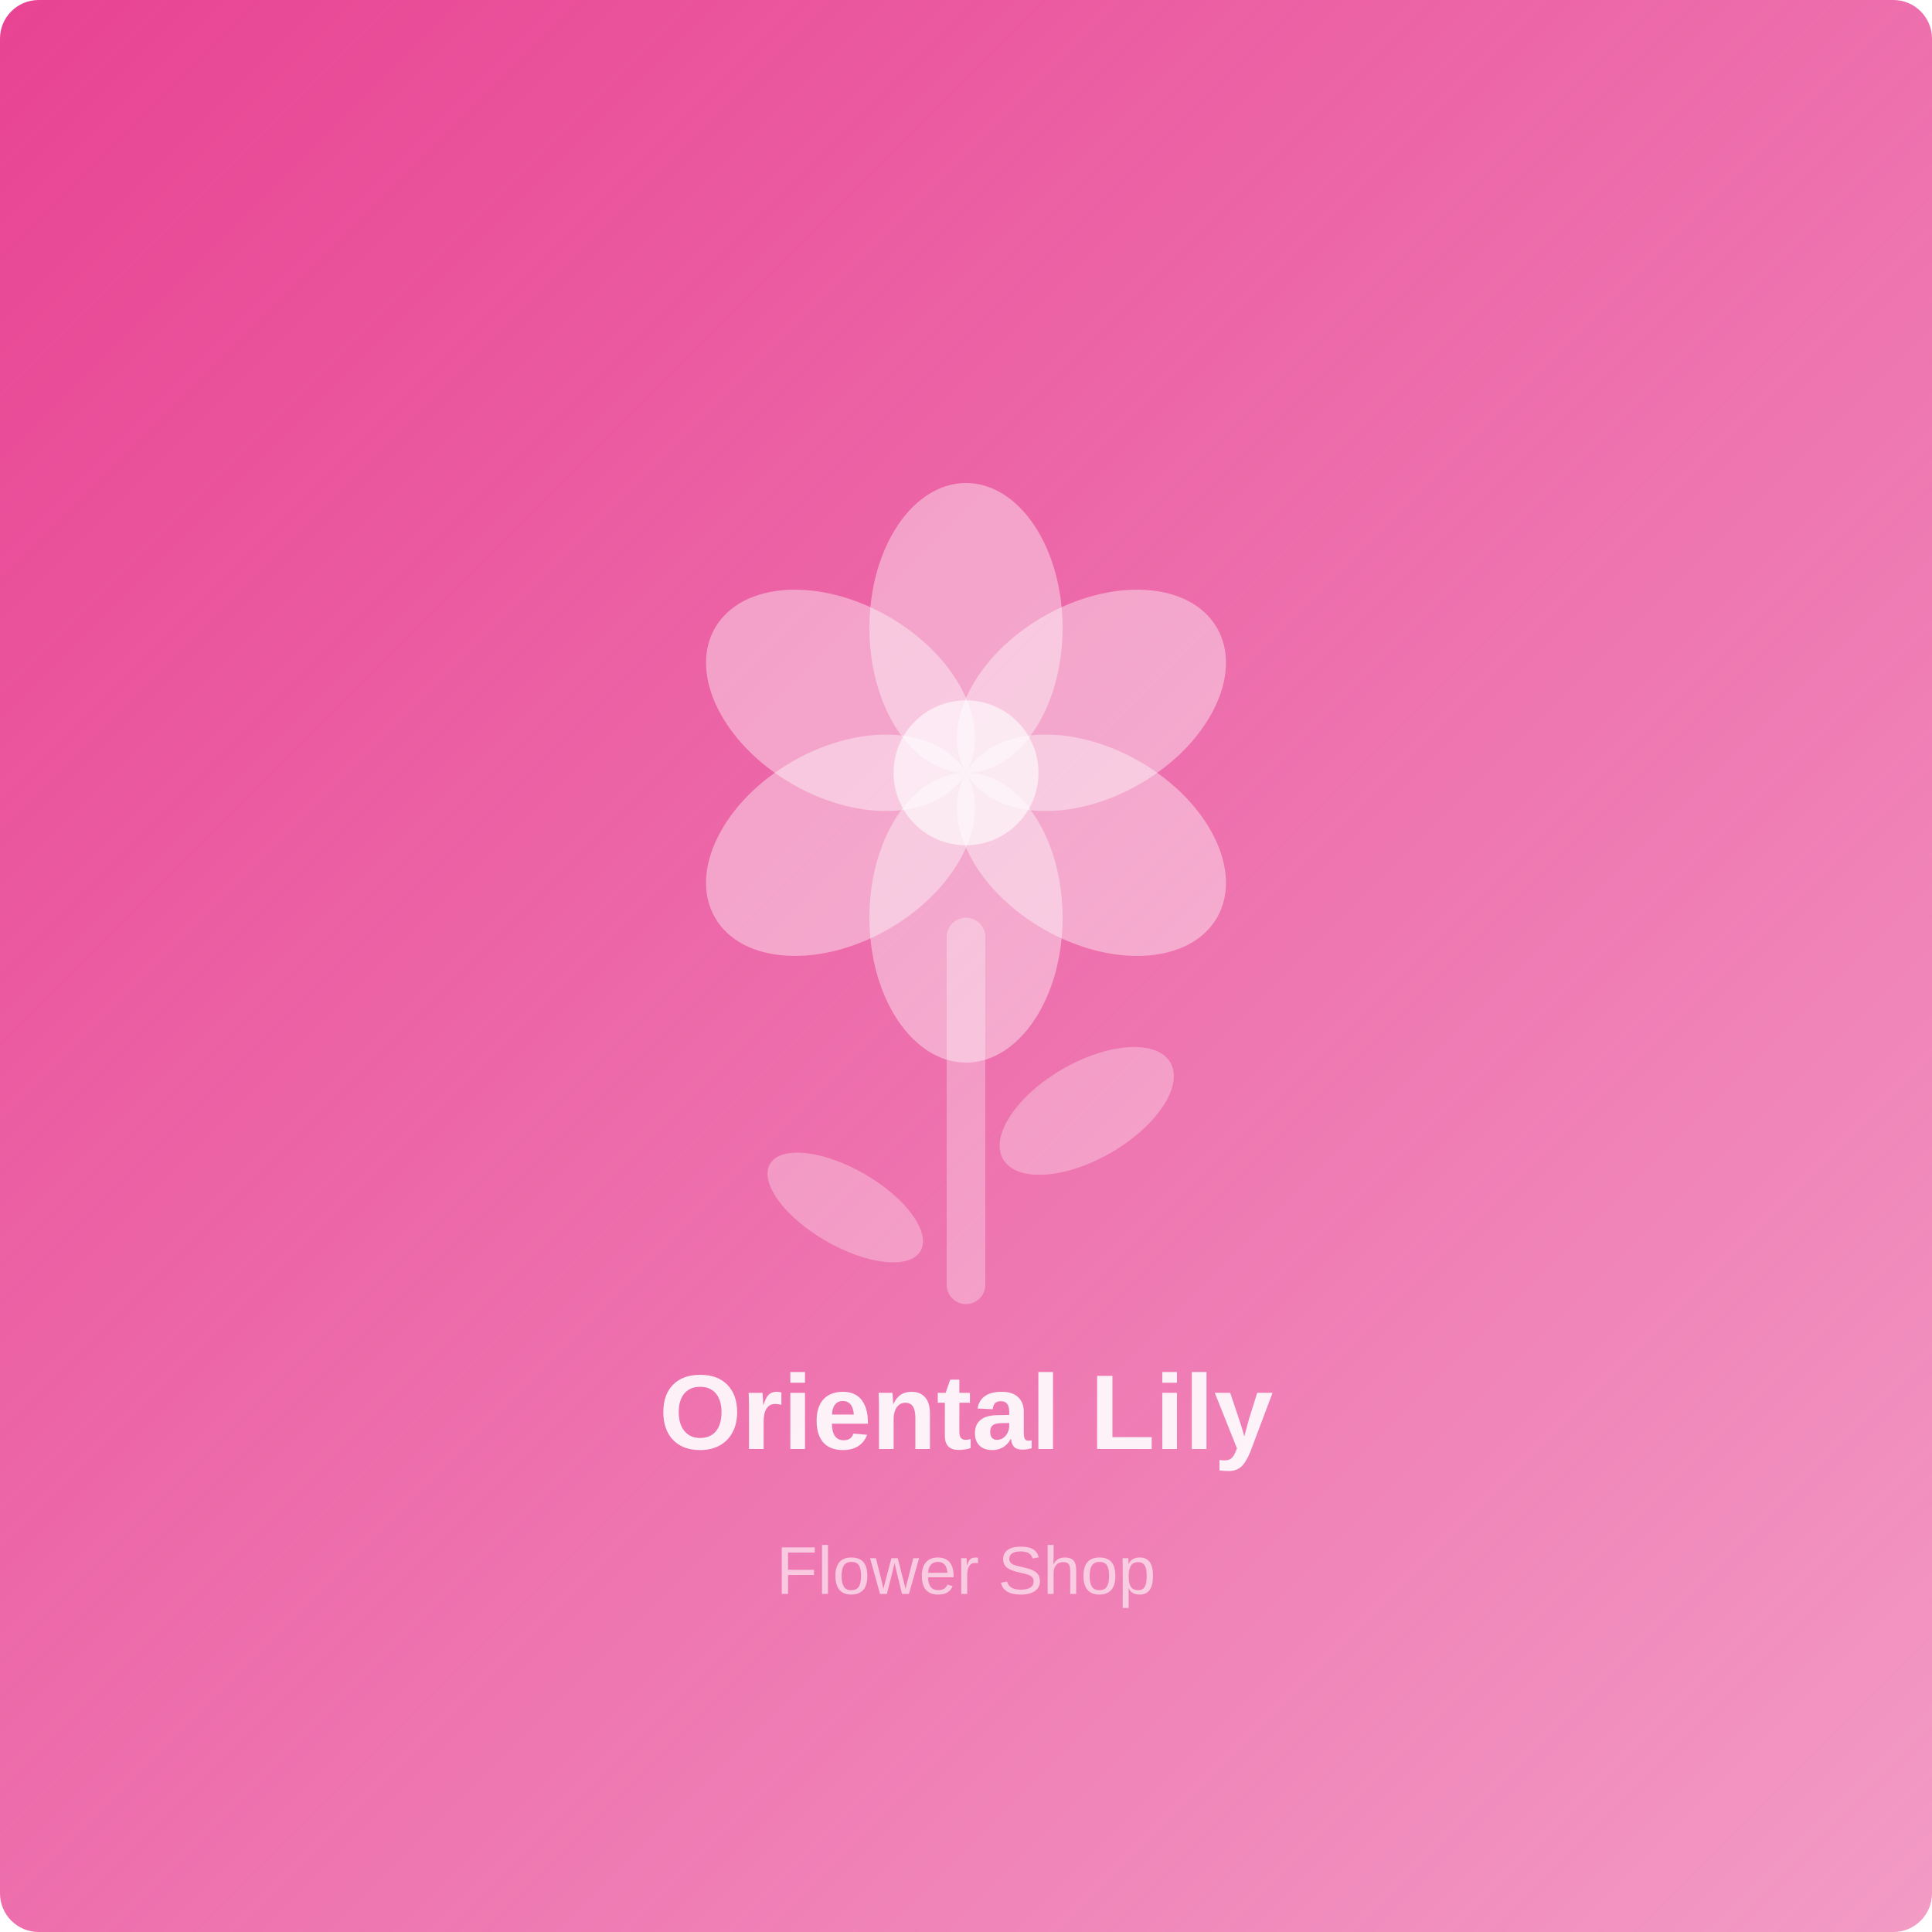
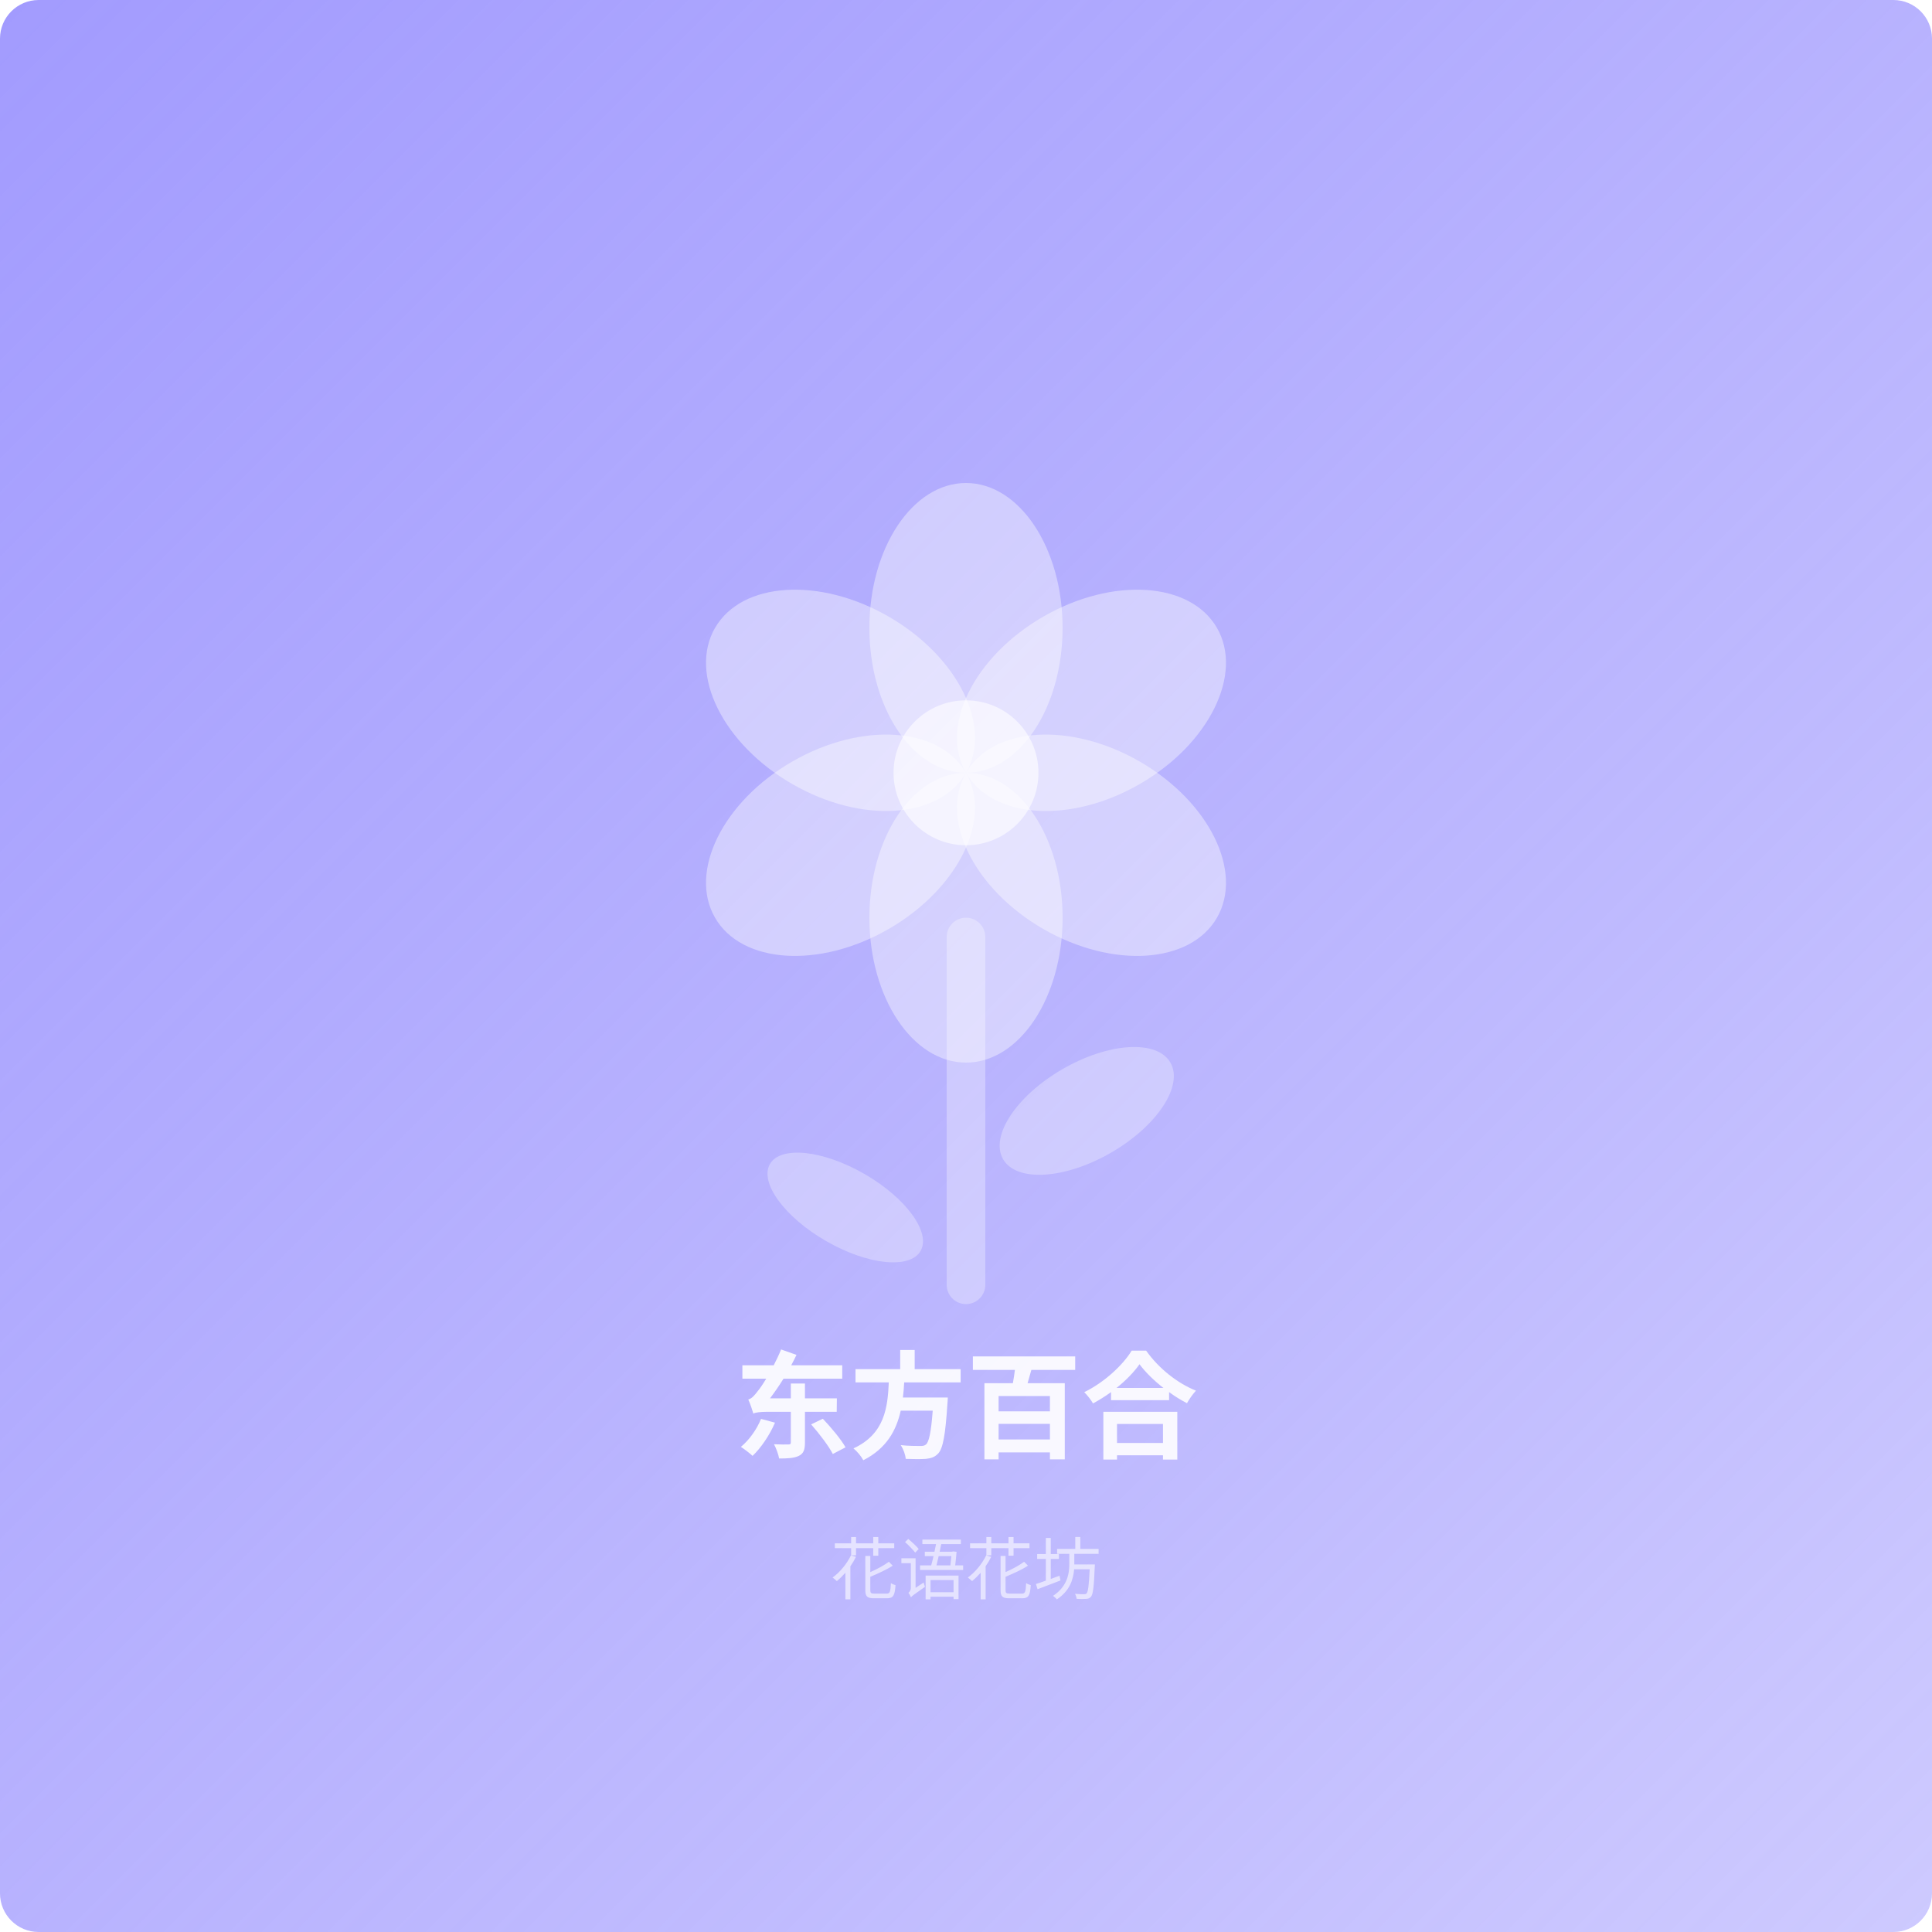
<svg xmlns="http://www.w3.org/2000/svg" width="400" height="400" viewBox="0 0 400 400">
  <defs>
    <linearGradient id="bg" x1="0%" y1="0%" x2="100%" y2="100%">
-       <stop offset="0%" style="stop-color:#e84393;stop-opacity:1" />
-       <stop offset="100%" style="stop-color:#e8439388;stop-opacity:1" />
+       <stop offset="0%" style="stop-color:#a29bfe;stop-opacity:1" />
+       <stop offset="100%" style="stop-color:#a29bfe88;stop-opacity:1" />
    </linearGradient>
  </defs>
  <rect width="400" height="400" fill="url(#bg)" rx="8" />
  <g transform="translate(200, 160)">
    <ellipse cx="0" cy="-30" rx="20" ry="30" fill="rgba(255,255,255,0.4)" />
    <ellipse cx="0" cy="-30" rx="20" ry="30" fill="rgba(255,255,255,0.4)" transform="rotate(60)" />
    <ellipse cx="0" cy="-30" rx="20" ry="30" fill="rgba(255,255,255,0.4)" transform="rotate(120)" />
    <ellipse cx="0" cy="-30" rx="20" ry="30" fill="rgba(255,255,255,0.4)" transform="rotate(180)" />
    <ellipse cx="0" cy="-30" rx="20" ry="30" fill="rgba(255,255,255,0.4)" transform="rotate(240)" />
    <ellipse cx="0" cy="-30" rx="20" ry="30" fill="rgba(255,255,255,0.4)" transform="rotate(300)" />
    <circle cx="0" cy="0" r="15" fill="rgba(255,255,255,0.6)" />
    <rect x="-4" y="30" width="8" height="80" rx="4" fill="rgba(255,255,255,0.3)" />
    <ellipse cx="25" cy="70" rx="20" ry="10" fill="rgba(255,255,255,0.3)" transform="rotate(-30, 25, 70)" />
    <ellipse cx="-25" cy="90" rx="18" ry="8" fill="rgba(255,255,255,0.3)" transform="rotate(30, -25, 90)" />
  </g>
-   <text x="200" y="300" text-anchor="middle" font-family="Arial, sans-serif" font-size="22" font-weight="bold" fill="rgba(255,255,255,0.9)">Oriental Lily</text>
-   <text x="200" y="330" text-anchor="middle" font-family="Arial, sans-serif" font-size="14" fill="rgba(255,255,255,0.6)">Flower Shop</text>
+   <text x="200" y="300" text-anchor="middle" font-family="Arial, sans-serif" font-size="24" font-weight="bold" fill="rgba(255,255,255,0.9)">东方百合</text>
+   <text x="200" y="330" text-anchor="middle" font-family="Arial, sans-serif" font-size="14" fill="rgba(255,255,255,0.6)">花语花坊</text>
</svg>
